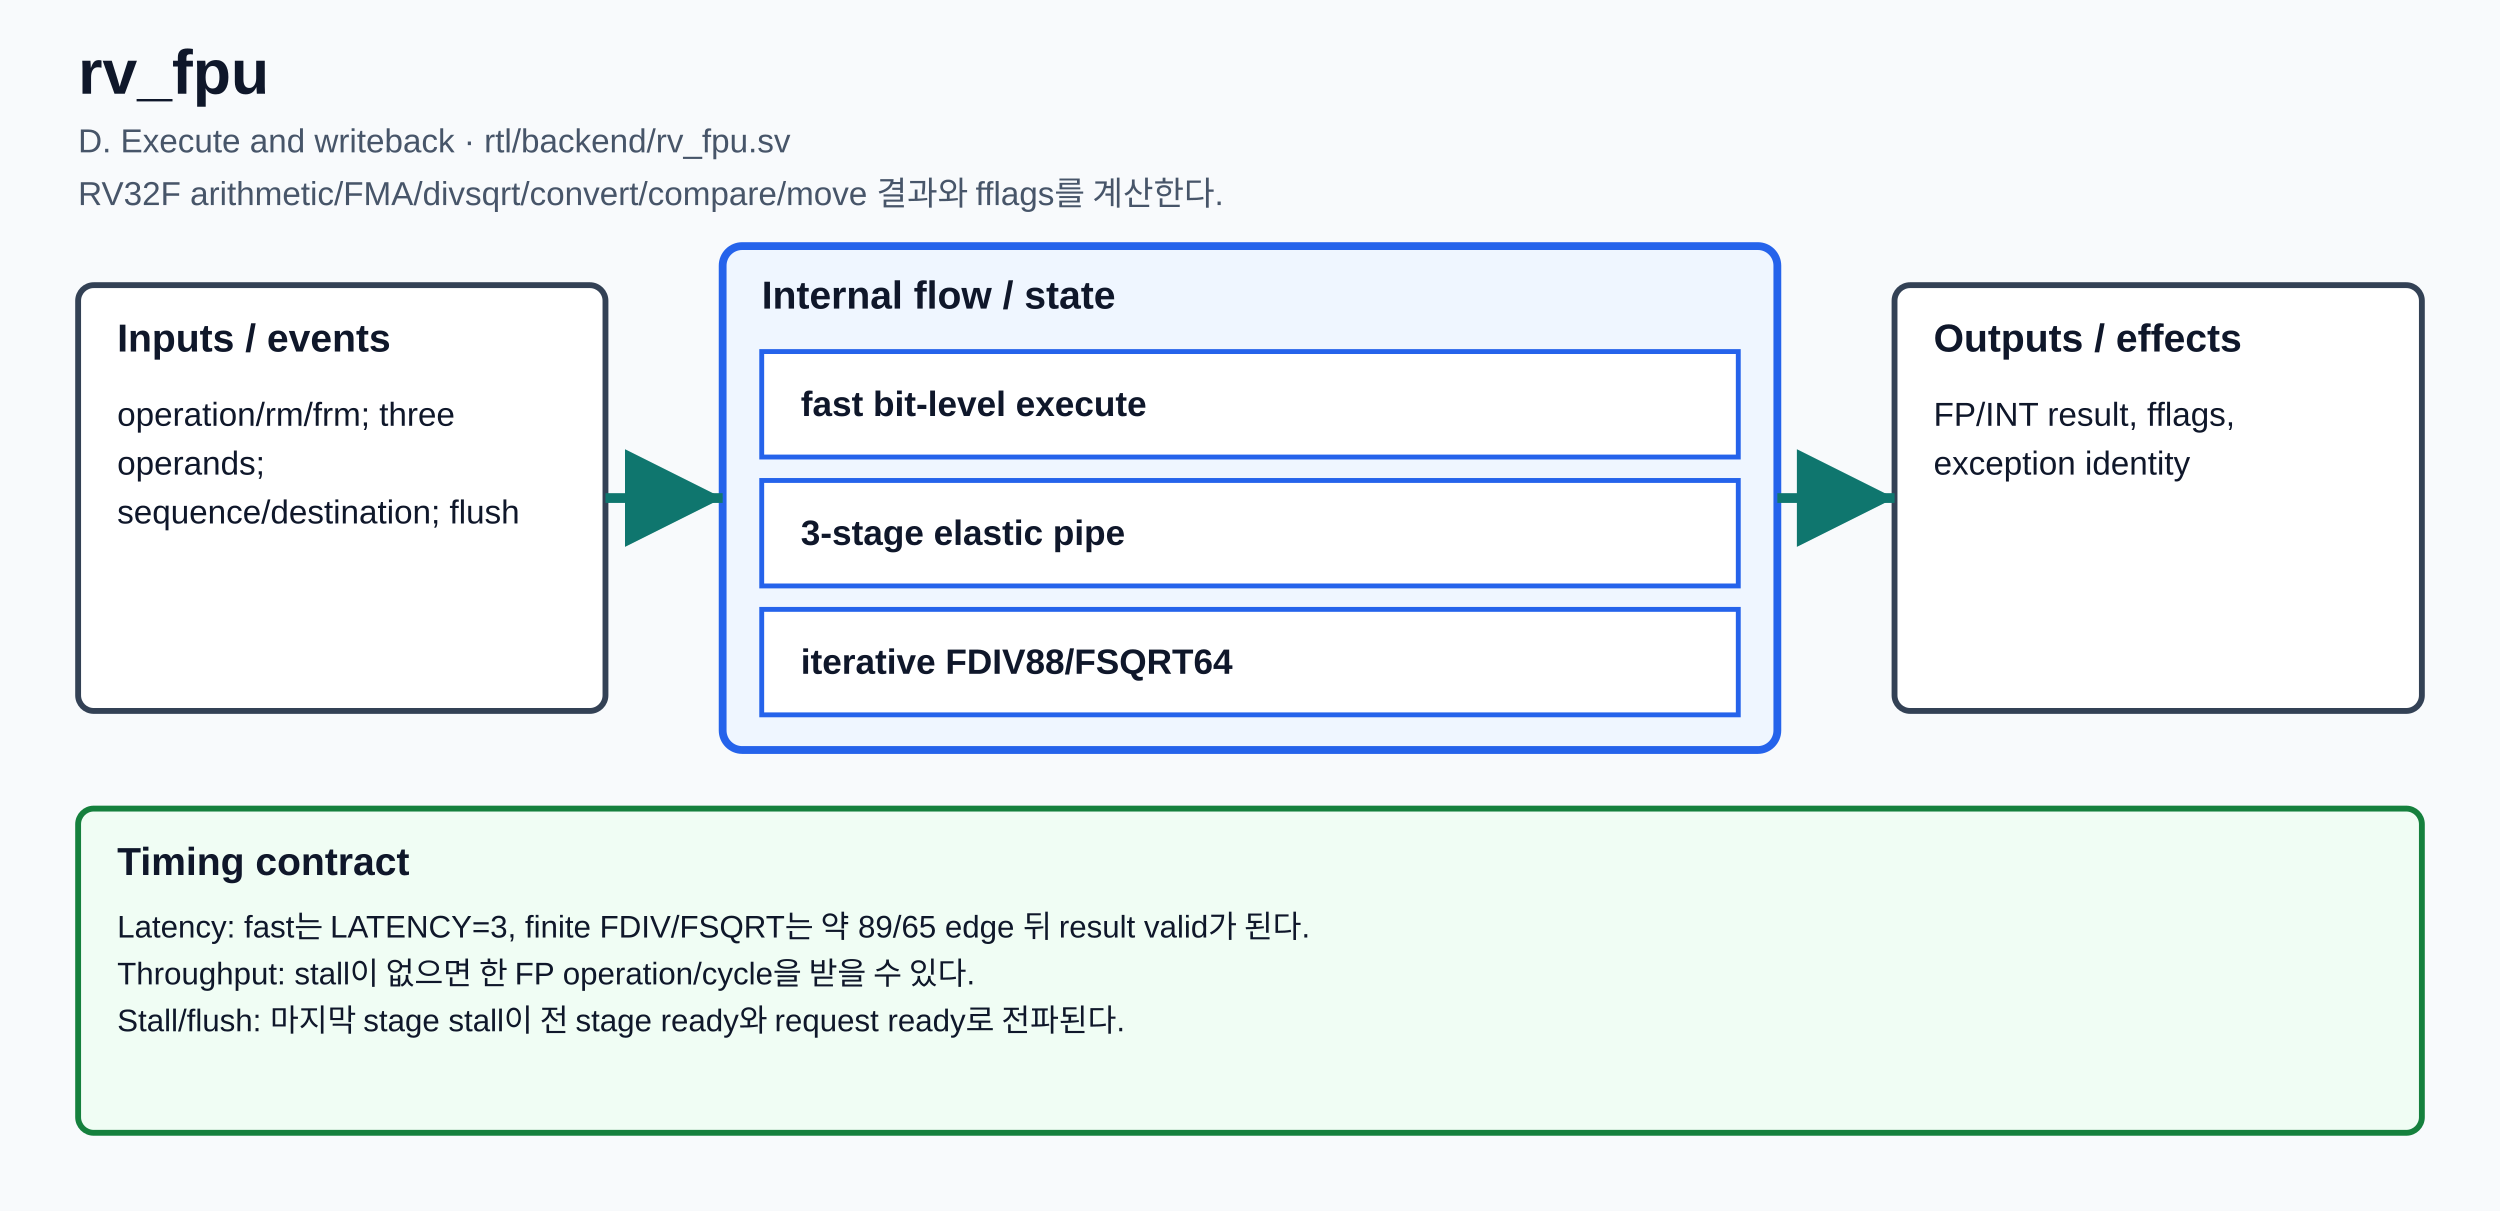
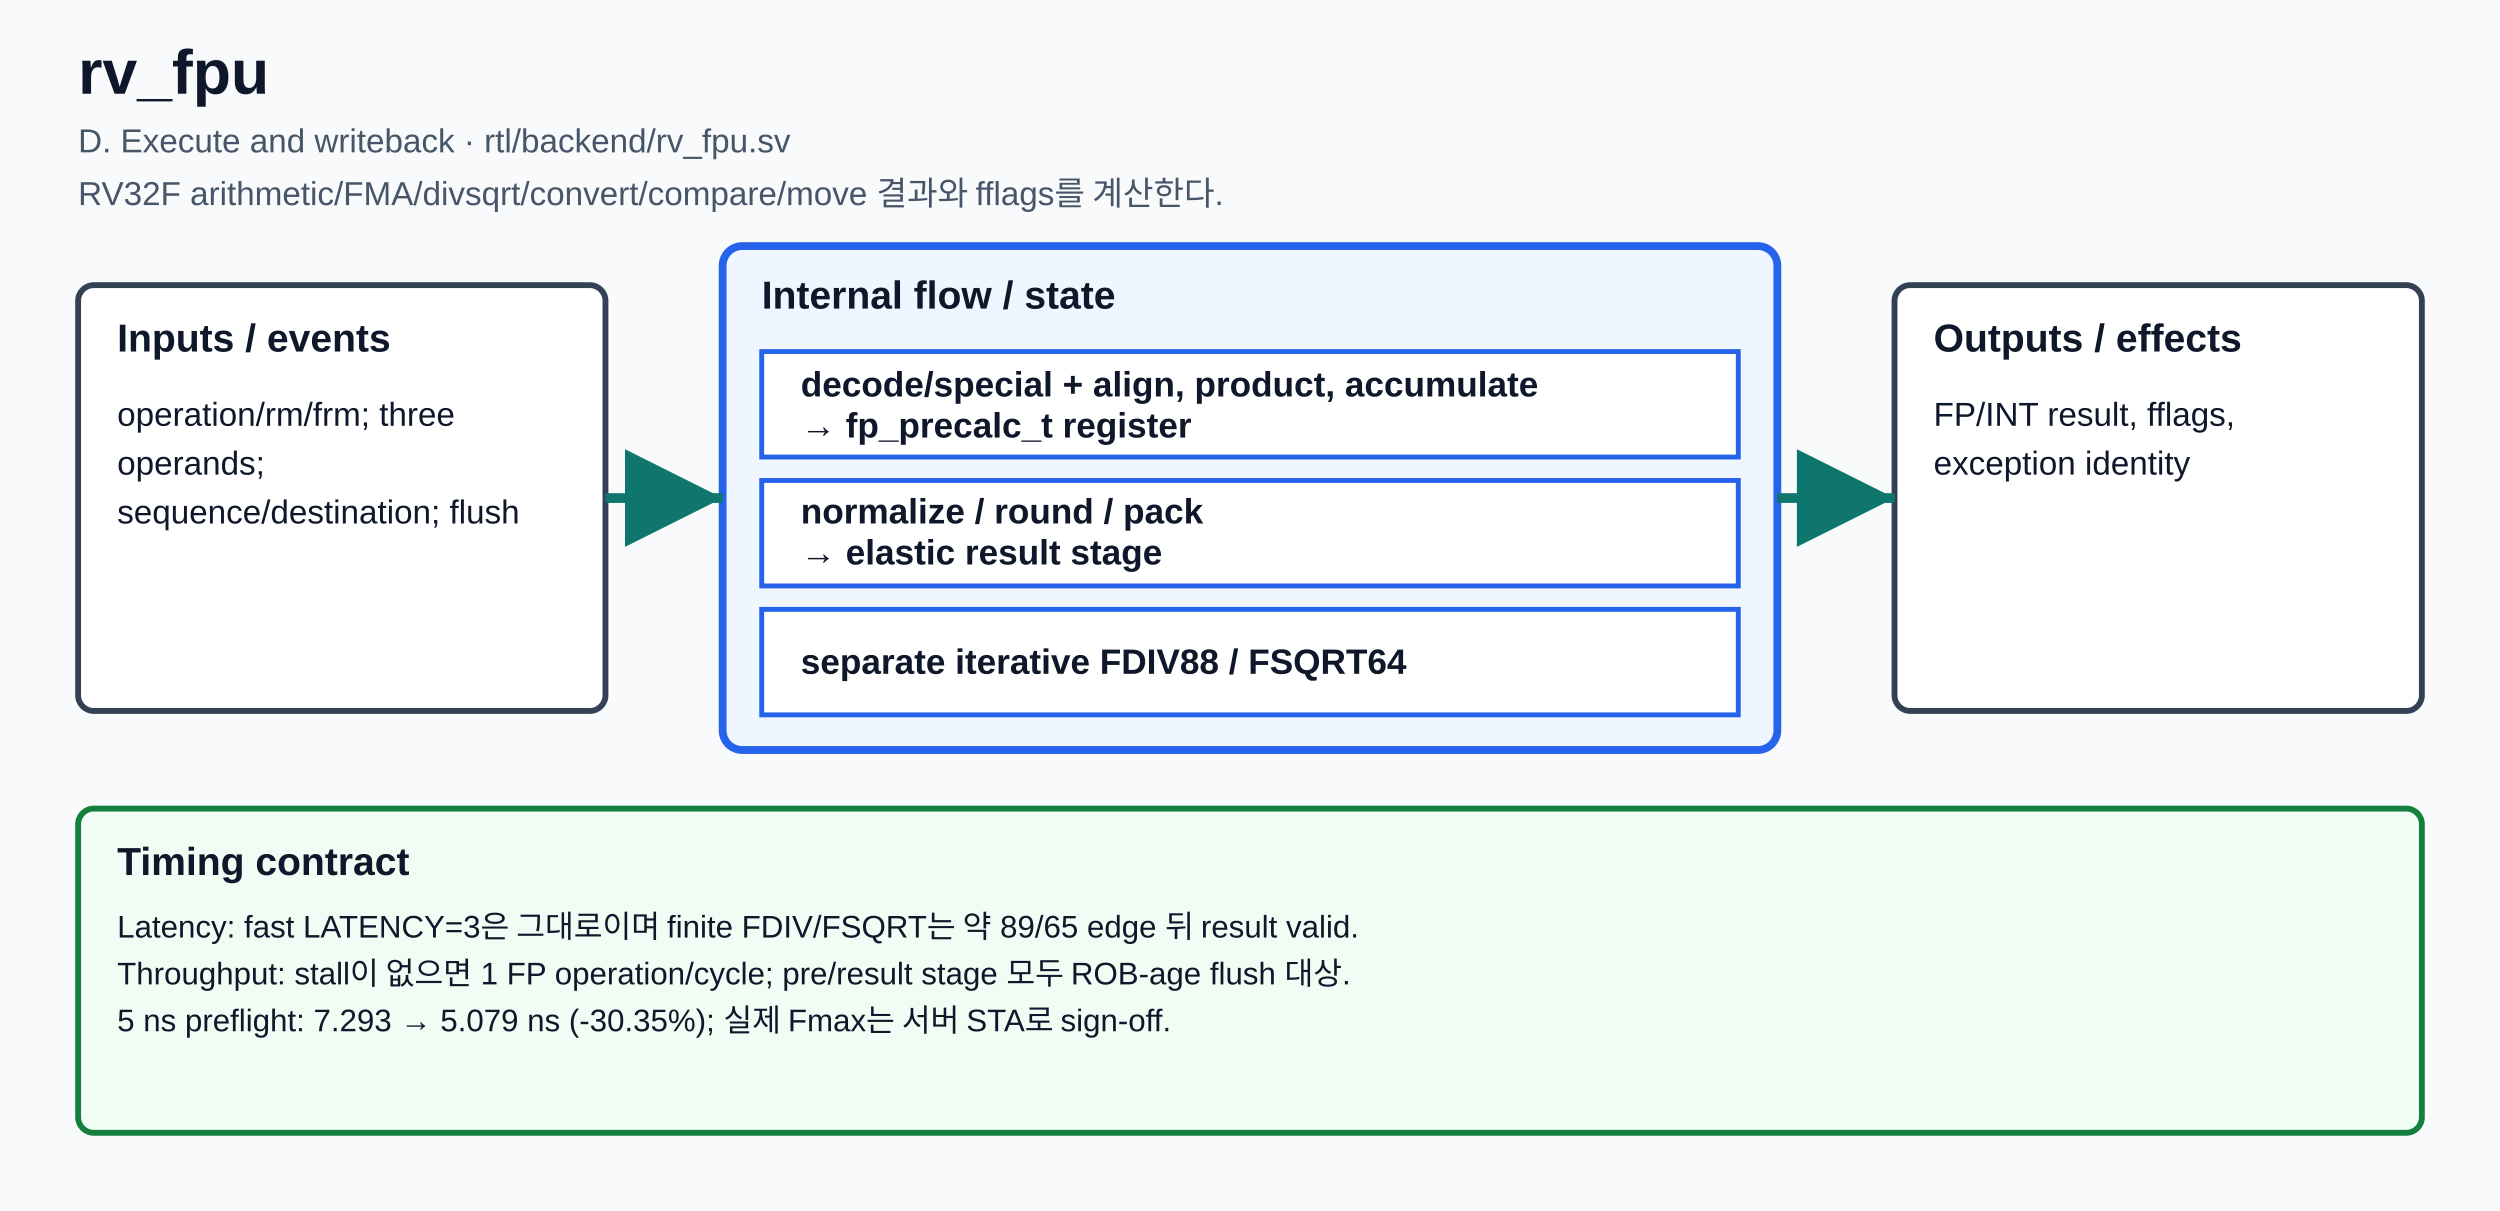
<svg xmlns="http://www.w3.org/2000/svg" width="1280" height="620" viewBox="0 0 1280 620" role="img" aria-labelledby="title desc">
  <defs>
    <marker id="arrow" markerWidth="12" markerHeight="12" refX="10" refY="5" orient="auto">
      <path d="M0,0 L10,5 L0,10 Z" class="arrow-head" />
    </marker>
  </defs>
  <style>
  .bg { fill:#f8fafc; } .panel { fill:#ffffff; stroke:#334155; stroke-width:3; }
  .core { fill:#eff6ff; stroke:#2563eb; stroke-width:4; } .stage { fill:#ffffff; stroke:#2563eb; stroke-width:2.5; }
  .timing { fill:#f0fdf4; stroke:#15803d; stroke-width:3; } .wire { fill:none; stroke:#0f766e; stroke-width:5; marker-end:url(#arrow); }
  .arrow-head { fill:#0f766e; } text { font-family:'Noto Sans KR','Malgun Gothic',Arial,sans-serif; fill:#0f172a; }
  .title { font-size:32px; font-weight:700; } .subtitle { font-size:17px; fill:#475569; }
  .label { font-size:20px; font-weight:700; } .body { font-size:17px; } .stage-text { font-size:18px; font-weight:600; }
  .timing-text { font-size:16px; }
  @media (prefers-color-scheme:dark) { .bg{fill:#0f172a} .panel{fill:#111827;stroke:#94a3b8} .core{fill:#172554;stroke:#60a5fa} .stage{fill:#111827;stroke:#60a5fa} .timing{fill:#052e16;stroke:#4ade80} text{fill:#e5e7eb} .subtitle{fill:#cbd5e1} .wire{stroke:#5eead4} .arrow-head{fill:#5eead4} }
</style>
  <rect width="1280" height="620" class="bg" />
  <text x="40" y="48" class="title">rv_fpu</text>
  <text x="40" y="78" class="subtitle">D. Execute and writeback · rtl/backend/rv_fpu.sv</text>
  <text x="40" y="105" class="subtitle">
    <tspan x="40" dy="0">RV32F arithmetic/FMA/divsqrt/convert/compare/move 결과와 fflags를 계산한다.</tspan>
  </text>
  <rect x="40" y="146" width="270" height="218" rx="8" class="panel" />
  <text x="60" y="180" class="label">Inputs / events</text>
  <text x="60" y="218" class="body">
    <tspan x="60" dy="0">operation/rm/frm; three</tspan>
    <tspan x="60" dy="25">operands;</tspan>
    <tspan x="60" dy="25">sequence/destination; flush</tspan>
  </text>
  <rect x="370" y="126" width="540" height="258" rx="10" class="core" />
  <text x="390" y="158" class="label">Internal flow / state</text>
  <rect x="390" y="180" width="500" height="54" class="stage" />
-   <text x="410" y="213" class="stage-text">
-     <tspan x="410" dy="0">fast bit-level execute</tspan>
+   <text x="410" y="203" class="stage-text">
+     <tspan x="410" dy="0">decode/special + align, product, accumulate</tspan>
+     <tspan x="410" dy="21">→ fp_precalc_t register</tspan>
  </text>
  <rect x="390" y="246" width="500" height="54" class="stage" />
-   <text x="410" y="279" class="stage-text">
-     <tspan x="410" dy="0">3-stage elastic pipe</tspan>
+   <text x="410" y="268" class="stage-text">
+     <tspan x="410" dy="0">normalize / round / pack</tspan>
+     <tspan x="410" dy="21">→ elastic result stage</tspan>
  </text>
  <rect x="390" y="312" width="500" height="54" class="stage" />
  <text x="410" y="345" class="stage-text">
-     <tspan x="410" dy="0">iterative FDIV88/FSQRT64</tspan>
+     <tspan x="410" dy="0">separate iterative FDIV88 / FSQRT64</tspan>
  </text>
  <rect x="970" y="146" width="270" height="218" rx="8" class="panel" />
  <text x="990" y="180" class="label">Outputs / effects</text>
  <text x="990" y="218" class="body">
    <tspan x="990" dy="0">FP/INT result, fflags,</tspan>
    <tspan x="990" dy="25">exception identity</tspan>
  </text>
  <path d="M310 255 H350 V255 H370" class="wire" />
  <path d="M910 255 H950 V255 H970" class="wire" />
  <rect x="40" y="414" width="1200" height="166" rx="8" class="timing" />
  <text x="60" y="448" class="label">Timing contract</text>
  <text x="60" y="480" class="timing-text">
-     <tspan x="60" dy="0">Latency: fast는 LATENCY=3, finite FDIV/FSQRT는 약 89/65 edge 뒤 result valid가 된다.</tspan>
-     <tspan x="60" dy="24">Throughput: stall이 없으면 한 FP operation/cycle을 받을 수 있다.</tspan>
-     <tspan x="60" dy="24">Stall/flush: 마지막 stage stall이 전 stage ready와 request ready로 전파된다.</tspan>
+     <tspan x="60" dy="0">Latency: fast LATENCY=3은 그대로이며 finite FDIV/FSQRT는 약 89/65 edge 뒤 result valid.</tspan>
+     <tspan x="60" dy="24">Throughput: stall이 없으면 1 FP operation/cycle; pre/result stage 모두 ROB-age flush 대상.</tspan>
+     <tspan x="60" dy="24">5 ns preflight: 7.293 → 5.079 ns (-30.35%); 실제 Fmax는 서버 STA로 sign-off.</tspan>
  </text>
</svg>
